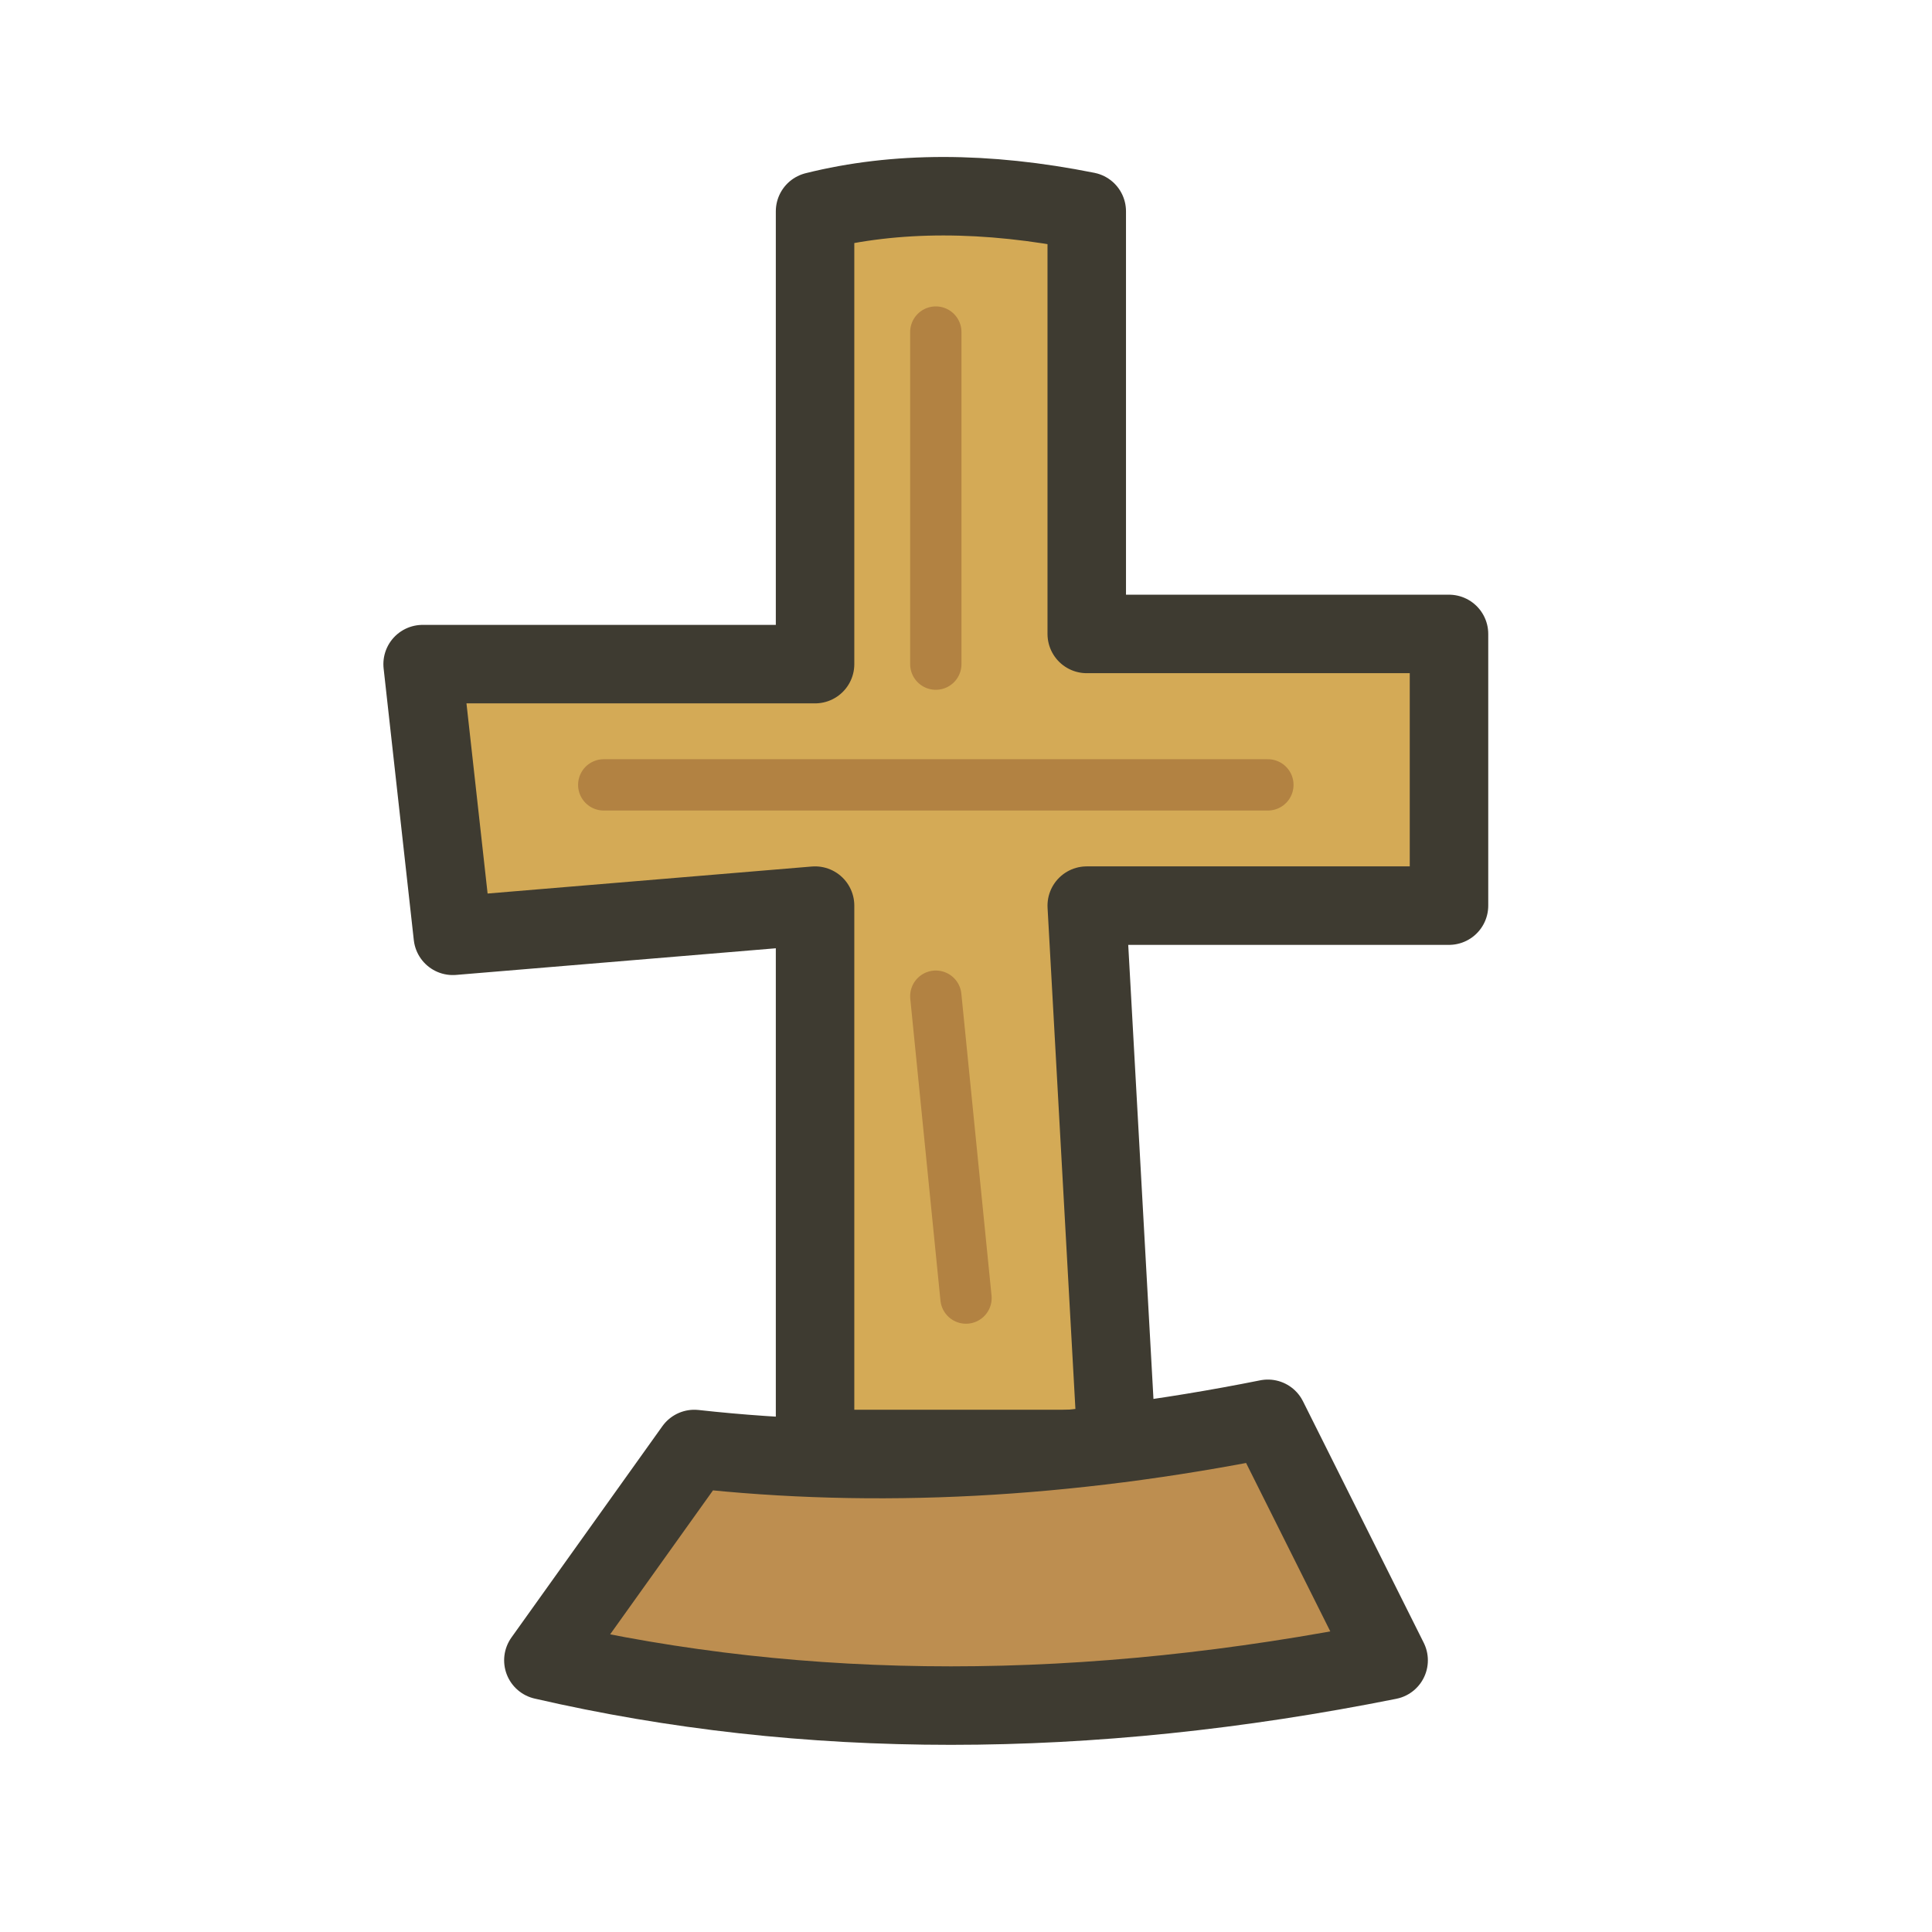
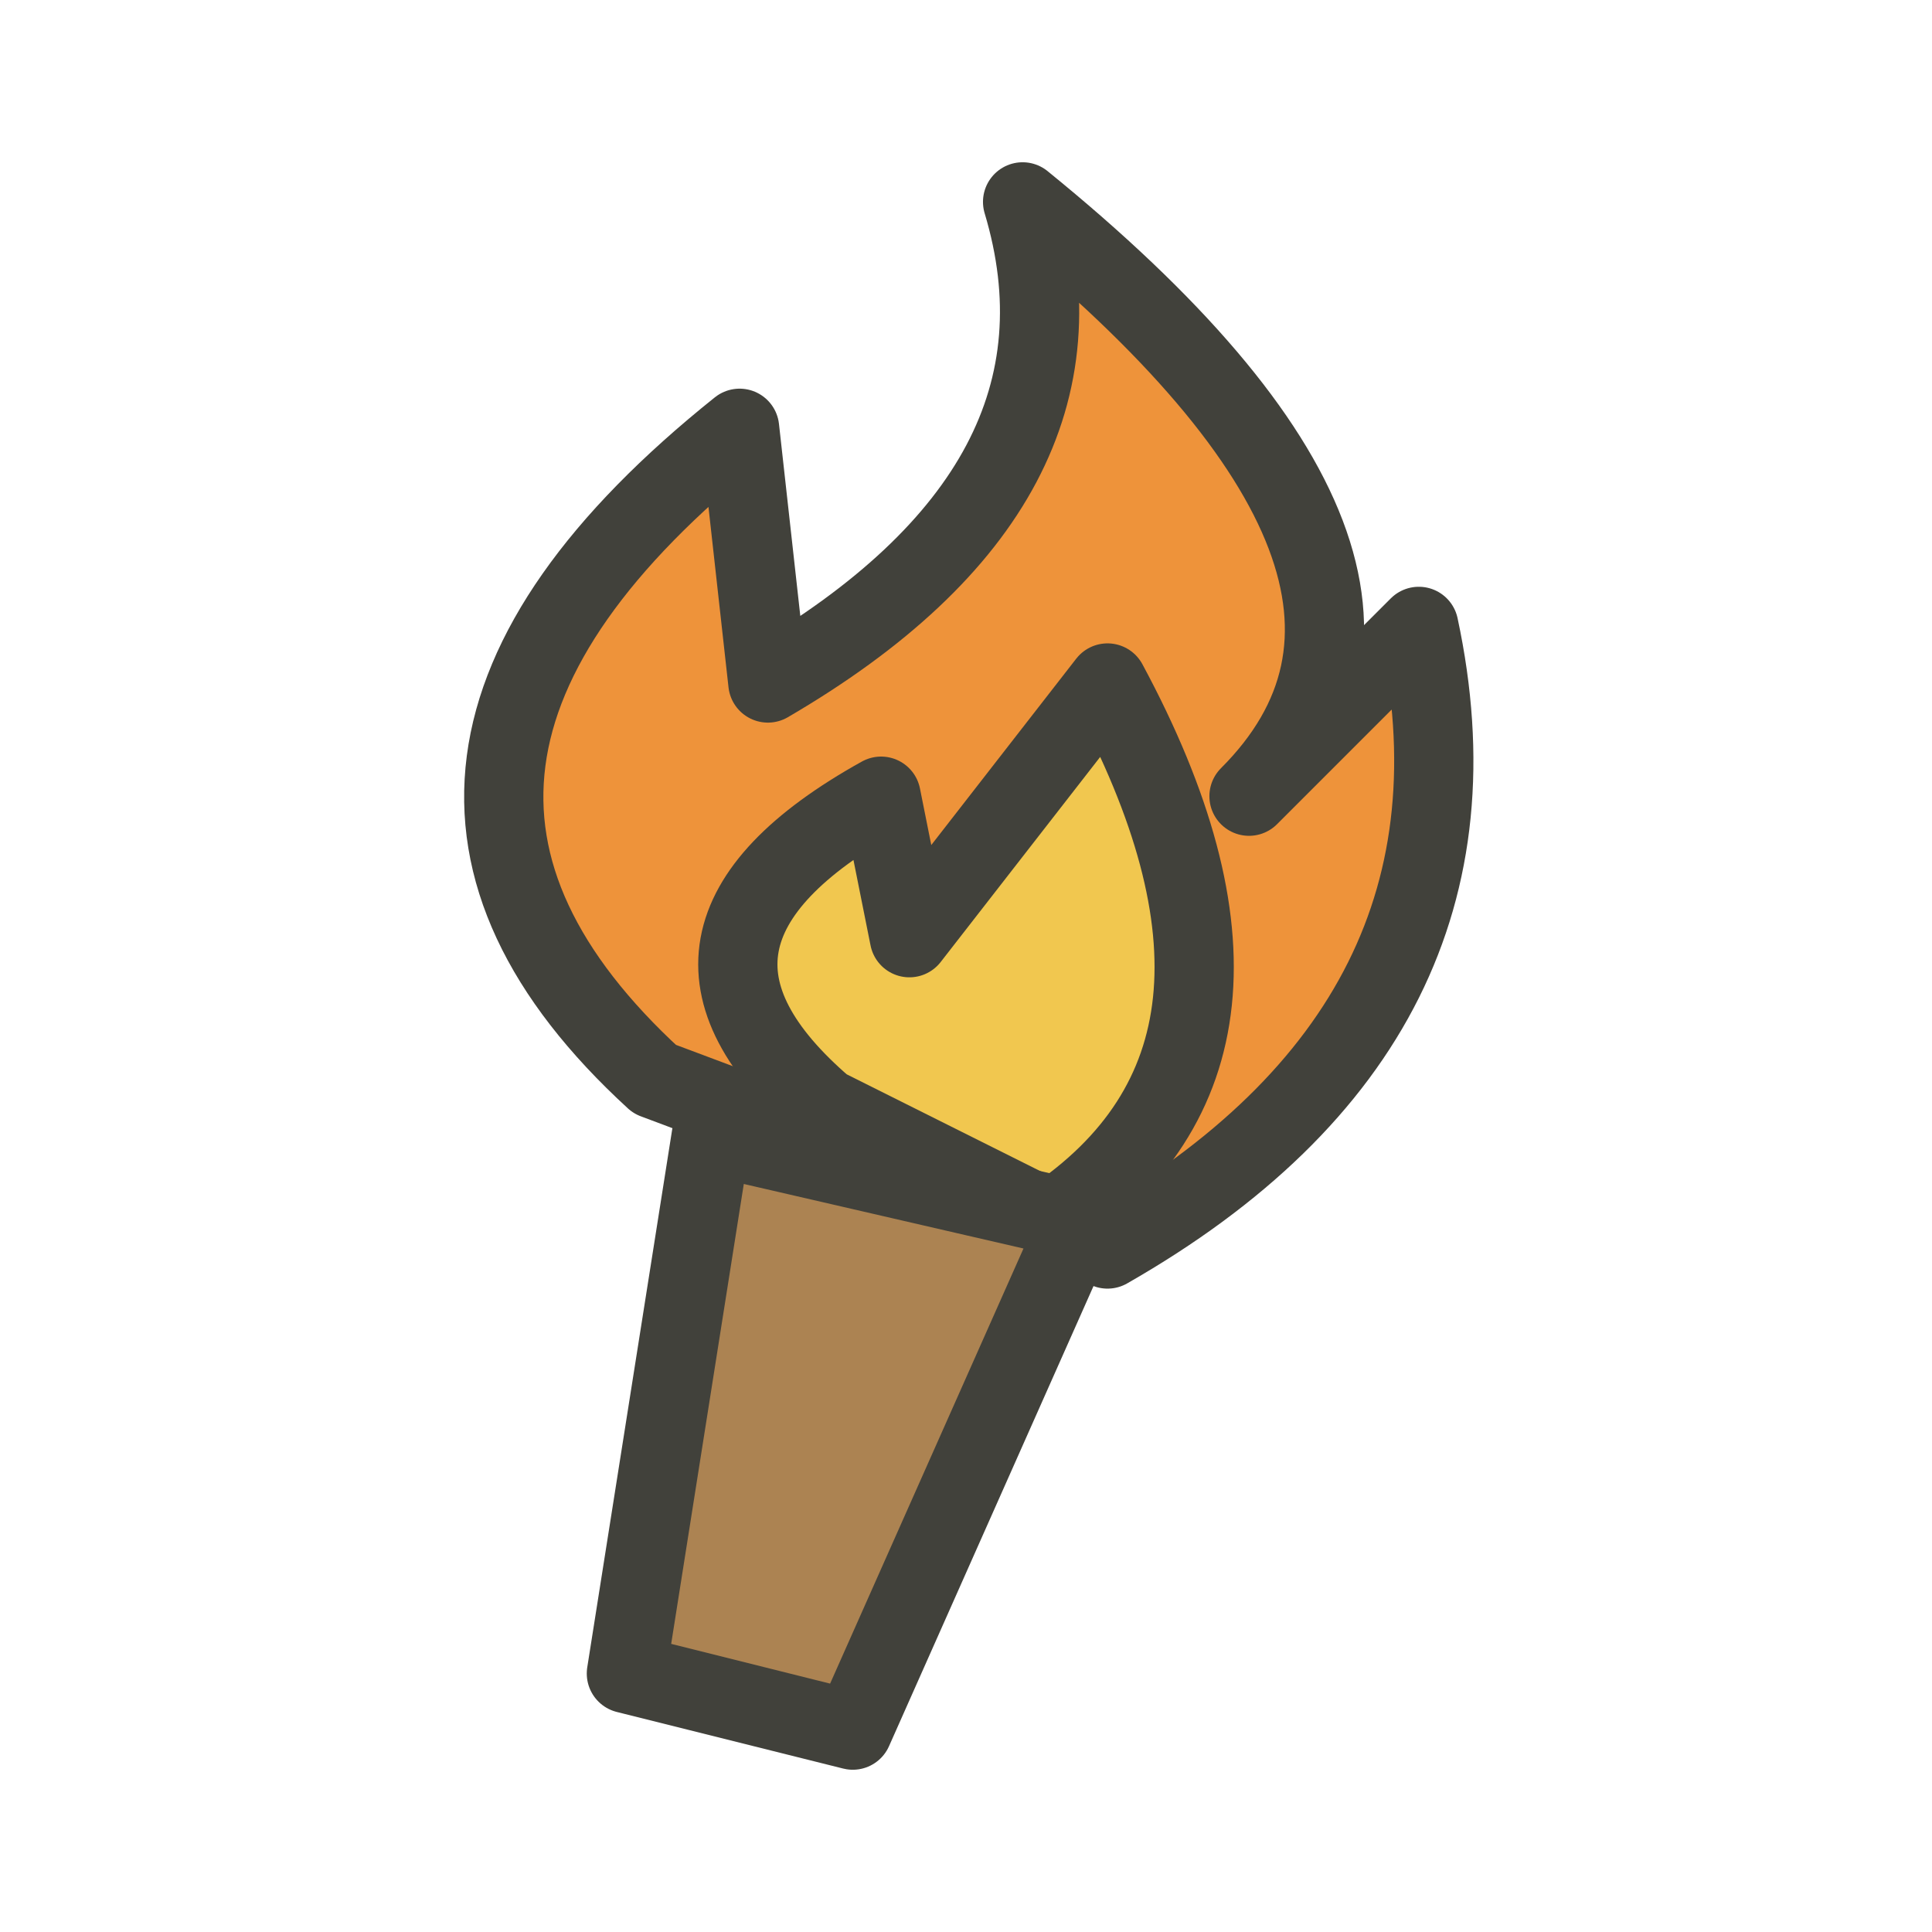
<svg xmlns="http://www.w3.org/2000/svg" width="64" height="64" viewBox="0 0 64 64" aria-labelledby="title description">
-   <g id="ink-and-color" stroke="#3e3b31" stroke-width="2.6" stroke-linecap="round" stroke-linejoin="round">
-     <g id="standing-cross">
-       <path d="M27 7 Q31 6 36 7 L36 21 L48 21 L48 30 L36 30 L37 48 L27 48 L27 30 L15 31 L14 22 L27 22 Z" fill="#d4aa56" />
-       <path d="M31 11 L31 22 M20 26 L42 26 M31 33 L32 43" fill="none" stroke="#b28242" stroke-width="1.7" />
-       <path d="M23 48 Q32 49 42 47 L46 55 Q31 58 18 55 Z" fill="#bd8e50" />
+   <g id="bold-hand-drawn-outline" transform="translate(2 2) scale(0.9375)" stroke="#41413b" stroke-width="2.8" stroke-linecap="round" stroke-linejoin="round">
+     <g id="flame">
+       <path d="M21 36 Q9 25 24 13 L25 22 Q37 15 34 5 Q50 18 42 26 L48 20 Q51 34 37 42 Z" fill="#ee933a" />
+       <path d="M27 37 Q20 31 29 26 L30 31 L37 22 Q44 35 35 41 Z" fill="#f1c74f" />
+     </g>
+     <g id="torch-handle">
+       <path d="M23 38 L36 41 L28 59 L20 57 Z" fill="#ac8352" />
    </g>
  </g>
</svg>
